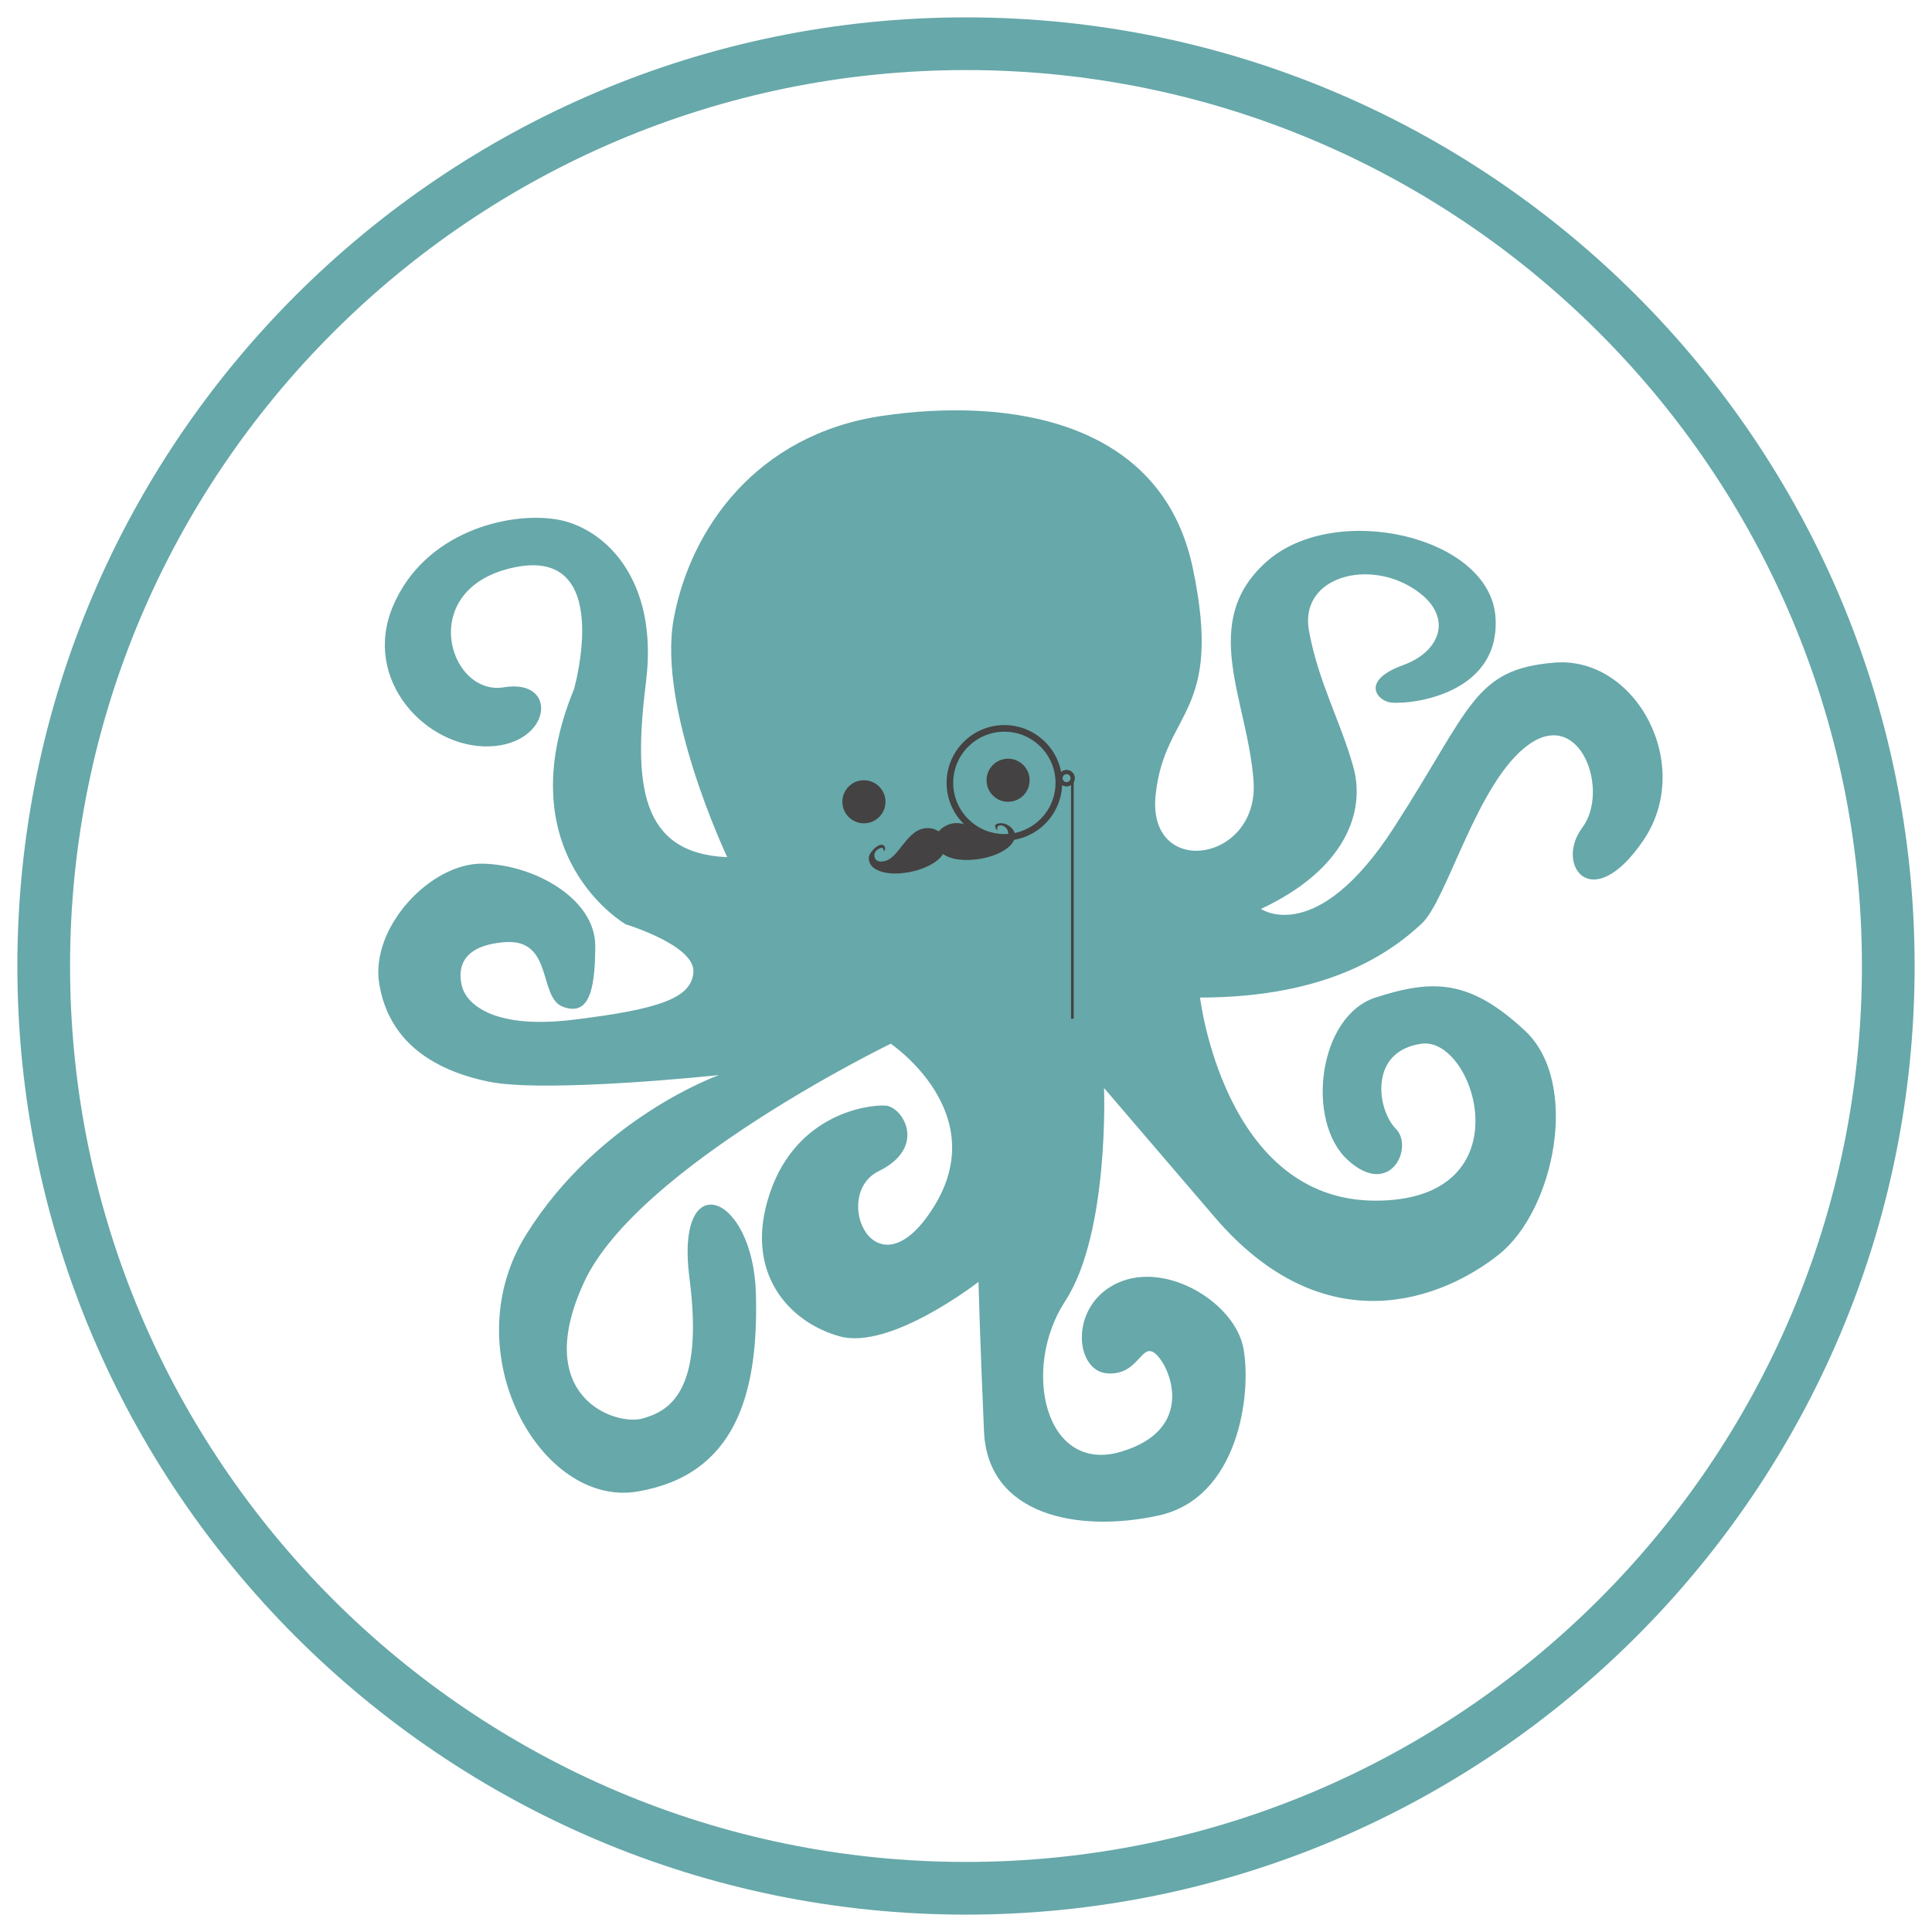
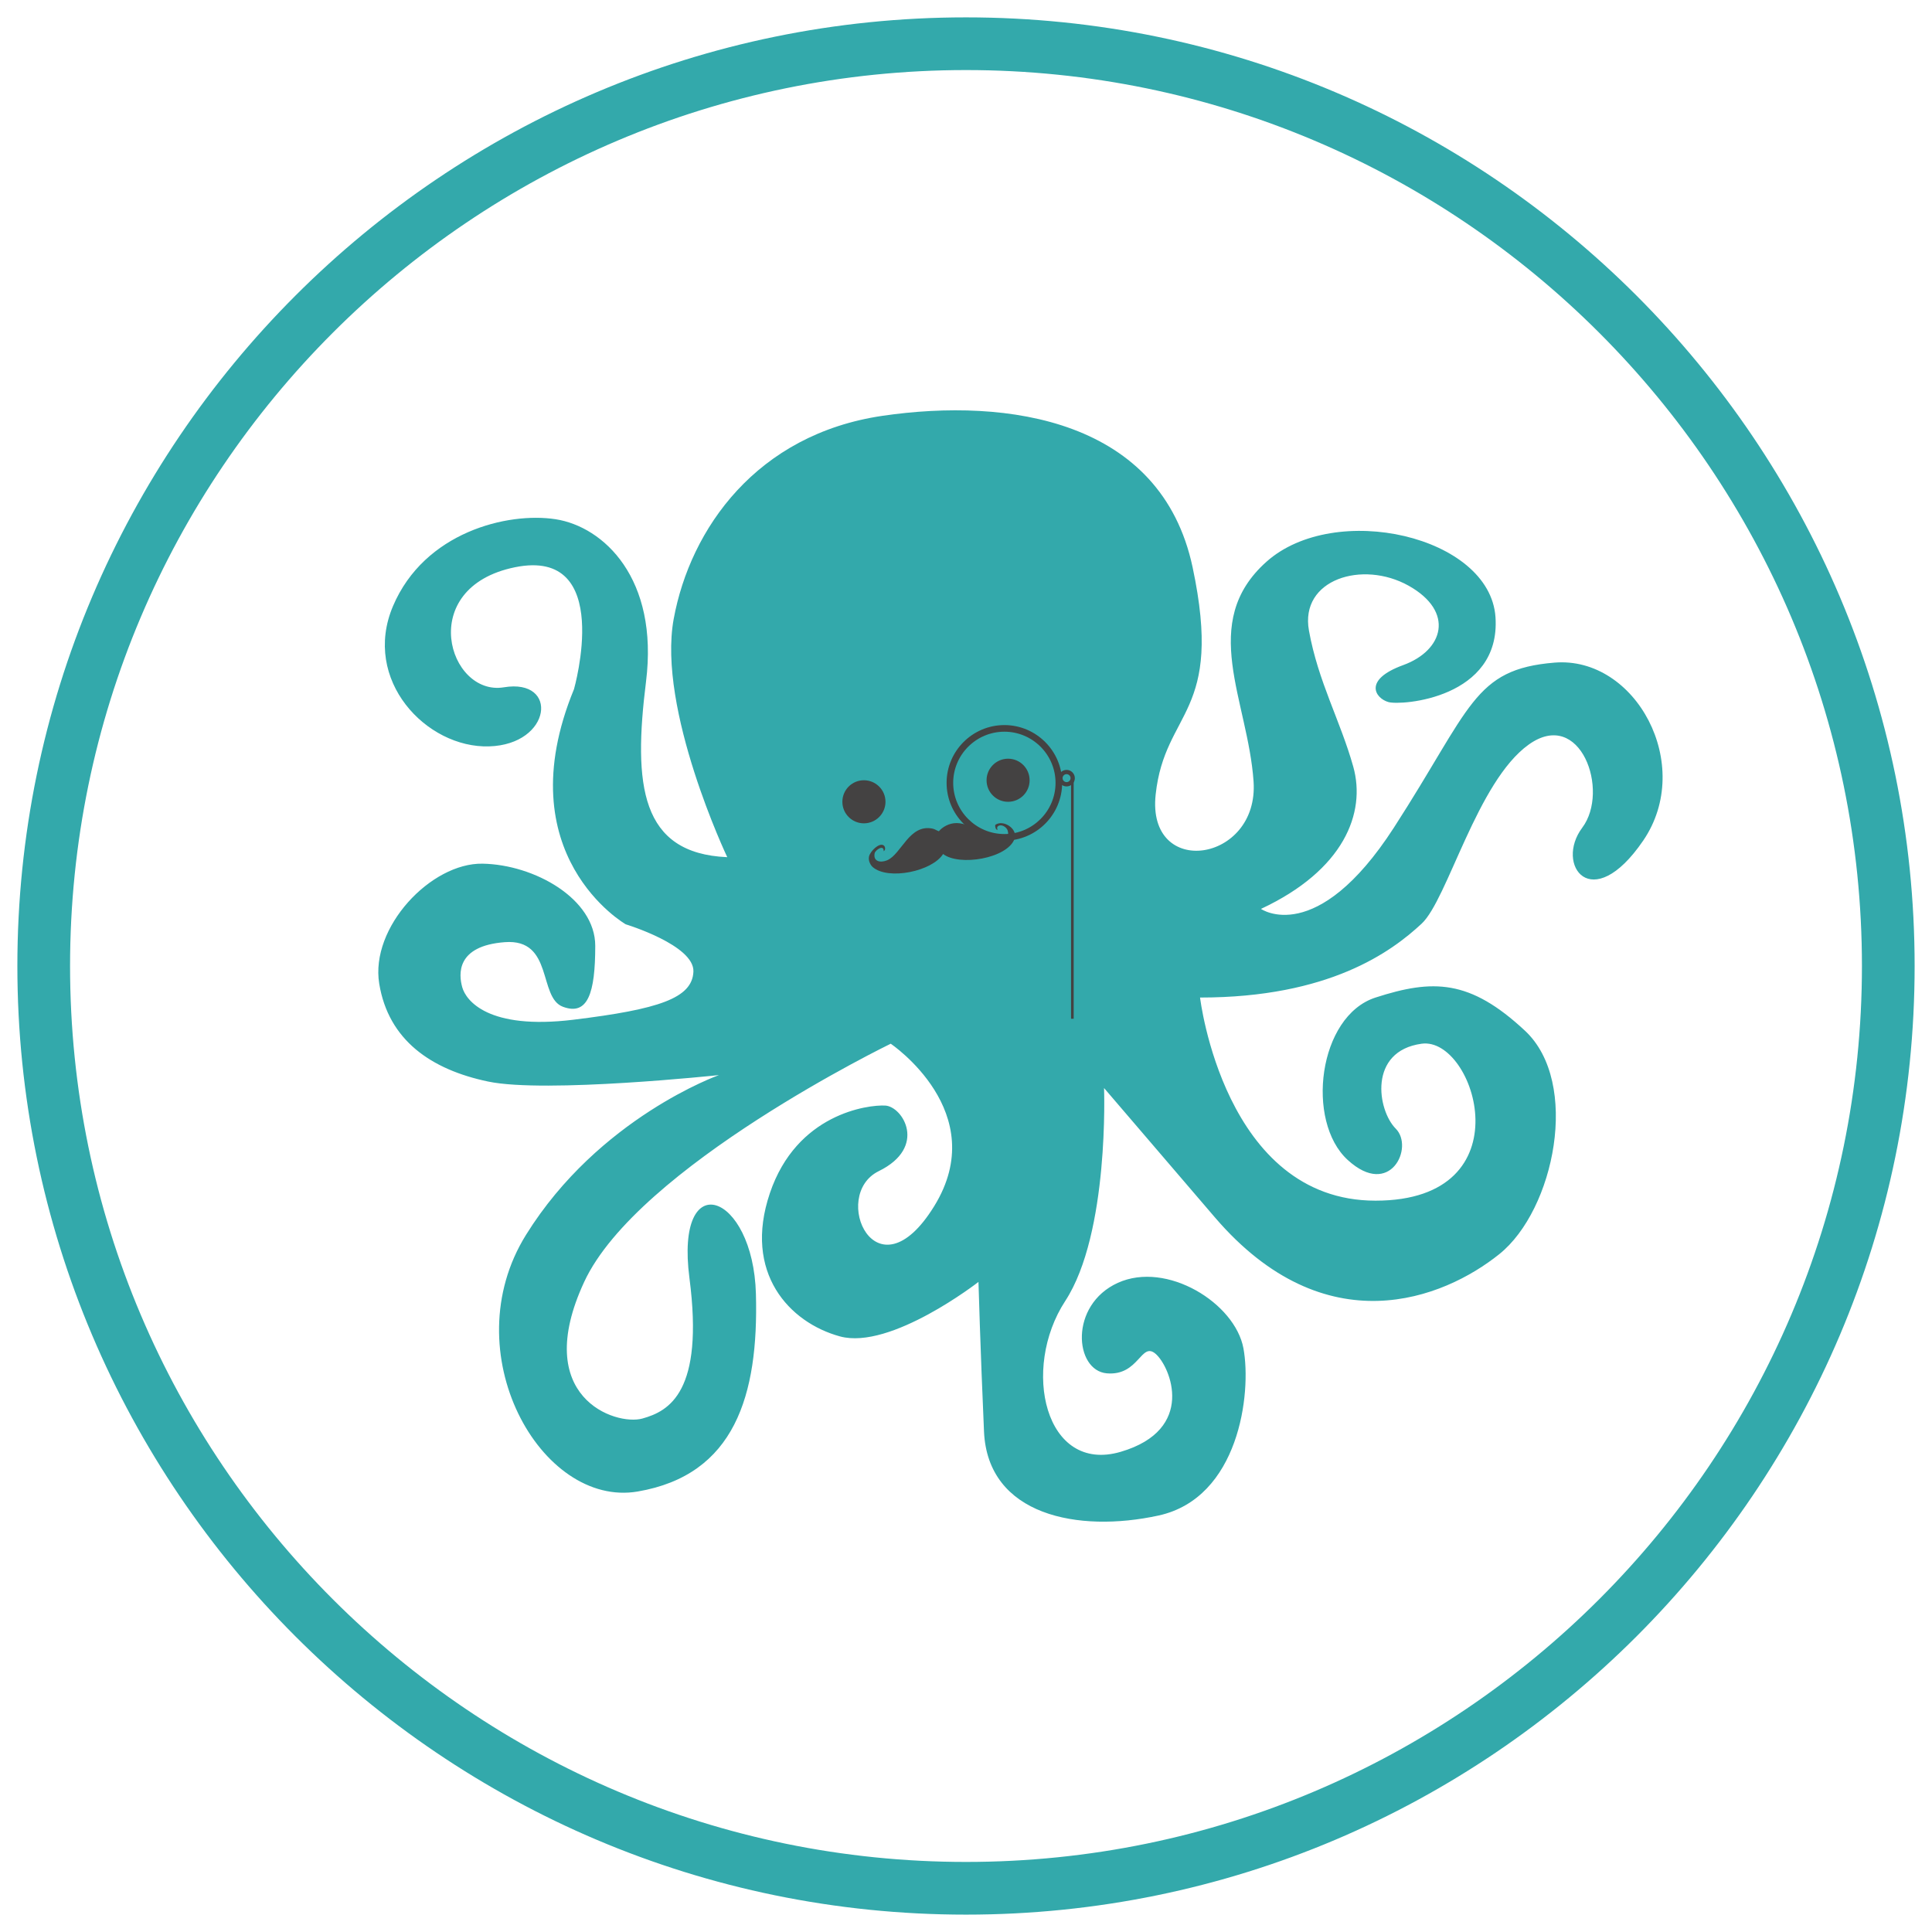
<svg xmlns="http://www.w3.org/2000/svg" version="1.1" id="Capa_1" x="0px" y="0px" width="110px" height="110px" viewBox="0 0 110 110" enable-background="new 0 0 110 110" xml:space="preserve">
  <circle fill="#444242" cx="49.097" cy="45.735" r="2.046" />
  <circle fill="#444242" cx="57.215" cy="44.275" r="2.046" />
-   <path fill="#67A8AA" d="M88.507,37.727c-4.623,0.377-4.73,2.563-9.145,9.396c-4.416,6.834-7.568,4.626-7.568,4.626  c4.729-2.209,5.989-5.467,5.256-8.095c-0.737-2.628-2-4.837-2.524-7.753c-0.528-2.917,3.049-4.023,5.678-2.552  c2.628,1.473,1.997,3.681-0.317,4.521c-2.312,0.842-1.573,1.894-0.839,2.102c0.735,0.211,6.411-0.209,6.099-4.836  c-0.317-4.626-9.148-6.624-13.039-3.154c-3.89,3.47-1.054,7.885-0.735,12.511c0.317,4.628-6.101,5.573-5.574,0.738  c0.524-4.837,3.891-4.522,2.103-12.934c-1.789-8.409-10.513-9.67-17.664-8.621c-7.149,1.052-10.934,6.414-11.881,11.565  c-0.943,5.152,3.05,13.563,3.05,13.563c-4.942-0.211-5.361-4.1-4.626-9.989c0.736-5.888-2.418-8.831-5.152-9.253  c-2.734-0.419-7.464,0.738-9.252,4.944c-1.787,4.205,1.894,8.096,5.467,7.99c3.576-0.105,3.996-3.889,0.844-3.364  c-3.154,0.526-5.047-5.677,0.63-6.835c5.677-1.156,3.363,6.941,3.363,6.941c-3.89,9.462,2.945,13.388,2.945,13.388  s3.925,1.191,3.854,2.699c-0.07,1.508-1.961,2.138-6.832,2.734c-4.872,0.594-6.117-1.104-6.327-1.84  c-0.209-0.736-0.365-2.366,2.42-2.576c2.784-0.212,1.892,3.153,3.311,3.679c1.419,0.527,1.839-0.786,1.839-3.469  c0-2.682-3.469-4.626-6.414-4.679c-2.945-0.052-6.412,3.628-5.885,6.834c0.524,3.207,2.941,4.889,6.202,5.571  c3.258,0.684,13.141-0.368,13.141-0.368s-6.833,2.418-10.986,9.096c-4.152,6.675,0.84,15.56,6.361,14.613  c5.52-0.945,6.886-5.467,6.729-11.249c-0.156-5.782-4.626-7.36-3.784-0.894c0.84,6.467-1.156,7.569-2.682,7.989  c-1.526,0.423-6.361-1.206-3.312-7.779c3.049-6.571,17.453-13.562,17.453-13.562s5.784,3.891,2.474,9.252  c-3.312,5.361-5.943-0.631-3.156-1.997c2.787-1.368,1.369-3.681,0.368-3.734c-0.999-0.052-5.046,0.474-6.569,4.995  c-1.526,4.521,1.102,7.359,3.995,8.149c2.889,0.786,7.884-3.103,7.884-3.103s0.104,3.733,0.315,8.517  c0.212,4.784,5.363,5.782,9.936,4.784c4.574-1,5.309-6.938,4.836-9.515c-0.473-2.577-4.364-4.994-7.15-3.734  c-2.784,1.263-2.47,4.995-0.629,5.153c1.838,0.157,1.945-1.84,2.784-1.105c0.842,0.738,2.312,4.311-1.997,5.574  c-4.312,1.262-5.678-4.732-3.153-8.59c2.519-3.862,2.208-12.123,2.208-12.123l0,0c0,0,0,0,6.307,7.36  c6.309,7.361,13.038,4.629,16.191,2.102c3.153-2.521,4.626-9.777,1.472-12.721c-3.153-2.945-5.256-2.945-8.513-1.893  c-3.263,1.052-3.998,7.044-1.58,9.251c2.418,2.21,3.784-0.735,2.732-1.785c-1.051-1.052-1.576-4.418,1.473-4.837  c3.051-0.421,5.994,8.936-2.626,8.936c-8.624,0-9.99-11.565-9.99-11.565c7.358,0,10.901-2.611,12.615-4.205  c1.478-1.373,3.155-8.097,6.1-10.199c2.941-2.101,4.624,2.629,3.047,4.732c-1.579,2.103,0.525,5.046,3.47,0.735  C96.498,43.548,93.132,37.345,88.507,37.727z M49.187,46.877c-0.678,0-1.226-0.549-1.226-1.226c0-0.678,0.548-1.227,1.226-1.227  c0.678,0,1.229,0.55,1.229,1.227C50.416,46.328,49.864,46.877,49.187,46.877z M57.395,45.651c-0.676,0-1.224-0.547-1.224-1.227  c0-0.675,0.549-1.227,1.224-1.227c0.681,0,1.227,0.553,1.227,1.227C58.622,45.103,58.076,45.651,57.395,45.651z" />
+   <path fill="#33A9AB" d="M88.507,37.727c-4.623,0.377-4.73,2.563-9.145,9.396c-4.416,6.834-7.568,4.626-7.568,4.626  c4.729-2.209,5.989-5.467,5.256-8.095c-0.737-2.628-2-4.837-2.524-7.753c-0.528-2.917,3.049-4.023,5.678-2.552  c2.628,1.473,1.997,3.681-0.317,4.521c-2.312,0.842-1.573,1.894-0.839,2.102c0.735,0.211,6.411-0.209,6.099-4.836  c-0.317-4.626-9.148-6.624-13.039-3.154c-3.89,3.47-1.054,7.885-0.735,12.511c0.317,4.628-6.101,5.573-5.574,0.738  c0.524-4.837,3.891-4.522,2.103-12.934c-1.789-8.409-10.513-9.67-17.664-8.621c-7.149,1.052-10.934,6.414-11.881,11.565  c-0.943,5.152,3.05,13.563,3.05,13.563c-4.942-0.211-5.361-4.1-4.626-9.989c0.736-5.888-2.418-8.831-5.152-9.253  c-2.734-0.419-7.464,0.738-9.252,4.944c-1.787,4.205,1.894,8.096,5.467,7.99c3.576-0.105,3.996-3.889,0.844-3.364  c-3.154,0.526-5.047-5.677,0.63-6.835c5.677-1.156,3.363,6.941,3.363,6.941c-3.89,9.462,2.945,13.388,2.945,13.388  s3.925,1.191,3.854,2.699c-0.07,1.508-1.961,2.138-6.832,2.734c-4.872,0.594-6.117-1.104-6.327-1.84  c-0.209-0.736-0.365-2.366,2.42-2.576c2.784-0.212,1.892,3.153,3.311,3.679c1.419,0.527,1.839-0.786,1.839-3.469  c0-2.682-3.469-4.626-6.414-4.679c-2.945-0.052-6.412,3.628-5.885,6.834c0.524,3.207,2.941,4.889,6.202,5.571  c3.258,0.684,13.141-0.368,13.141-0.368s-6.833,2.418-10.986,9.096c-4.152,6.675,0.84,15.56,6.361,14.613  c5.52-0.945,6.886-5.467,6.729-11.249c-0.156-5.782-4.626-7.36-3.784-0.894c0.84,6.467-1.156,7.569-2.682,7.989  c-1.526,0.423-6.361-1.206-3.312-7.779c3.049-6.571,17.453-13.562,17.453-13.562s5.784,3.891,2.474,9.252  c-3.312,5.361-5.943-0.631-3.156-1.997c2.787-1.368,1.369-3.681,0.368-3.734c-0.999-0.052-5.046,0.474-6.569,4.995  c-1.526,4.521,1.102,7.359,3.995,8.149c2.889,0.786,7.884-3.103,7.884-3.103s0.104,3.733,0.315,8.517  c0.212,4.784,5.363,5.782,9.936,4.784c4.574-1,5.309-6.938,4.836-9.515c-0.473-2.577-4.364-4.994-7.15-3.734  c-2.784,1.263-2.47,4.995-0.629,5.153c1.838,0.157,1.945-1.84,2.784-1.105c0.842,0.738,2.312,4.311-1.997,5.574  c-4.312,1.262-5.678-4.732-3.153-8.59c2.519-3.862,2.208-12.123,2.208-12.123l0,0c0,0,0,0,6.307,7.36  c6.309,7.361,13.038,4.629,16.191,2.102c3.153-2.521,4.626-9.777,1.472-12.721c-3.153-2.945-5.256-2.945-8.513-1.893  c-3.263,1.052-3.998,7.044-1.58,9.251c2.418,2.21,3.784-0.735,2.732-1.785c-1.051-1.052-1.576-4.418,1.473-4.837  c3.051-0.421,5.994,8.936-2.626,8.936c-8.624,0-9.99-11.565-9.99-11.565c7.358,0,10.901-2.611,12.615-4.205  c1.478-1.373,3.155-8.097,6.1-10.199c2.941-2.101,4.624,2.629,3.047,4.732c-1.579,2.103,0.525,5.046,3.47,0.735  C96.498,43.548,93.132,37.345,88.507,37.727z M49.187,46.877c-0.678,0-1.226-0.549-1.226-1.226c0-0.678,0.548-1.227,1.226-1.227  s1.229,0.55,1.229,1.227S49.864,46.877,49.187,46.877z M57.395,45.651c-0.676,0-1.224-0.547-1.224-1.227  c0-0.675,0.549-1.227,1.224-1.227c0.681,0,1.227,0.553,1.227,1.227C58.622,45.103,58.076,45.651,57.395,45.651z" />
  <g>
-     <path fill="#444242" d="M57.186,47.863c-1.815,0-3.291-1.476-3.291-3.291c0-1.812,1.475-3.289,3.291-3.289   c1.812,0,3.289,1.477,3.289,3.289C60.474,46.388,58.998,47.863,57.186,47.863z M57.186,41.66c-1.607,0-2.915,1.307-2.915,2.912   c0,1.608,1.309,2.915,2.915,2.915c1.606,0,2.912-1.308,2.912-2.915C60.098,42.967,58.791,41.66,57.186,41.66z" />
+     <path fill="#444242" d="M57.186,47.863c-1.815,0-3.291-1.476-3.291-3.291c0-1.812,1.475-3.289,3.291-3.289   c1.812,0,3.289,1.477,3.289,3.289C60.474,46.388,58.998,47.863,57.186,47.863z M57.186,41.66c-1.607,0-2.915,1.307-2.915,2.912   c0,1.608,1.309,2.915,2.915,2.915s2.912-1.308,2.912-2.915C60.098,42.967,58.791,41.66,57.186,41.66z" />
  </g>
  <g>
    <rect x="60.98" y="44.304" fill="#444242" width="0.151" height="13.699" />
  </g>
-   <path fill-rule="evenodd" clip-rule="evenodd" fill="#444242" d="M53.455,47.328c0.198-0.235,0.577-0.471,1.021-0.466  c0.96,0.01,1.589,1.006,2.445,0.946c0.346-0.025,0.554-0.191,0.453-0.519c-0.06-0.195-0.352-0.384-0.54-0.256  c-0.065,0.046-0.078,0.079-0.039,0.225c-0.103-0.021-0.146-0.171-0.131-0.292c0.46-0.33,1.313,0.231,1.097,0.802  c-0.418,1.112-3.137,1.565-4.065,0.856c-0.622,0.987-3.118,1.507-4.004,0.746c-0.121-0.105-0.273-0.363-0.212-0.612  c0.067-0.287,0.575-0.797,0.829-0.627c0.095,0.06,0.131,0.259,0.004,0.334c0.02-0.404-0.473-0.075-0.514,0.116  c-0.094,0.47,0.324,0.559,0.708,0.401c0.815-0.34,1.26-2.081,2.586-1.804C53.229,47.206,53.301,47.274,53.455,47.328z" />
+   <path fill="#444242" d="M53.455,47.328c0.198-0.235,0.577-0.471,1.021-0.466c0.96,0.01,1.589,1.006,2.445,0.946  c0.346-0.025,0.554-0.191,0.453-0.519c-0.06-0.195-0.352-0.384-0.54-0.256c-0.065,0.046-0.078,0.079-0.039,0.225  c-0.103-0.021-0.146-0.171-0.131-0.292c0.46-0.33,1.313,0.231,1.097,0.802c-0.418,1.112-3.137,1.565-4.065,0.856  c-0.622,0.987-3.118,1.507-4.004,0.746c-0.121-0.105-0.273-0.363-0.212-0.612c0.067-0.287,0.575-0.797,0.829-0.627  c0.095,0.06,0.131,0.259,0.004,0.334c0.02-0.404-0.473-0.075-0.514,0.116c-0.094,0.47,0.324,0.559,0.708,0.401  c0.815-0.34,1.26-2.081,2.586-1.804C53.229,47.206,53.301,47.274,53.455,47.328z" />
  <g>
-     <path fill="#444242" d="M60.726,44.776c-0.261,0-0.471-0.212-0.471-0.471c0-0.259,0.211-0.471,0.471-0.471   c0.261,0,0.471,0.213,0.471,0.471C61.197,44.564,60.986,44.776,60.726,44.776z M60.726,44.077c-0.125,0-0.227,0.102-0.227,0.227   c0,0.125,0.102,0.227,0.227,0.227c0.125,0,0.227-0.102,0.227-0.227C60.953,44.179,60.851,44.077,60.726,44.077z" />
+     <path fill="#444242" d="M60.726,44.776c-0.261,0-0.471-0.212-0.471-0.471s0.211-0.471,0.471-0.471c0.261,0,0.471,0.213,0.471,0.471   C61.197,44.564,60.986,44.776,60.726,44.776z M60.726,44.077c-0.125,0-0.227,0.102-0.227,0.227s0.102,0.227,0.227,0.227   s0.227-0.102,0.227-0.227C60.953,44.179,60.851,44.077,60.726,44.077z" />
  </g>
  <g>
-     <path fill="#67A8AA" d="M55,109.011C25.218,109.011,0.989,84.781,0.989,55C0.989,25.218,25.218,0.989,55,0.989   c29.781,0,54.011,24.229,54.011,54.011C109.011,84.781,84.781,109.011,55,109.011z M55,3.989C26.873,3.989,3.989,26.873,3.989,55   c0,28.127,22.884,51.011,51.011,51.011c28.127,0,51.011-22.884,51.011-51.011C106.011,26.873,83.127,3.989,55,3.989z" />
+     <path fill="#33A9AB" d="M55,109.011c-29.782,0-54.011-24.23-54.011-54.011C0.989,25.218,25.218,0.989,55,0.989   c29.781,0,54.011,24.229,54.011,54.011C109.011,84.781,84.781,109.011,55,109.011z M55,3.989C26.873,3.989,3.989,26.873,3.989,55   S26.873,106.011,55,106.011S106.011,83.127,106.011,55S83.127,3.989,55,3.989z" />
  </g>
</svg>
